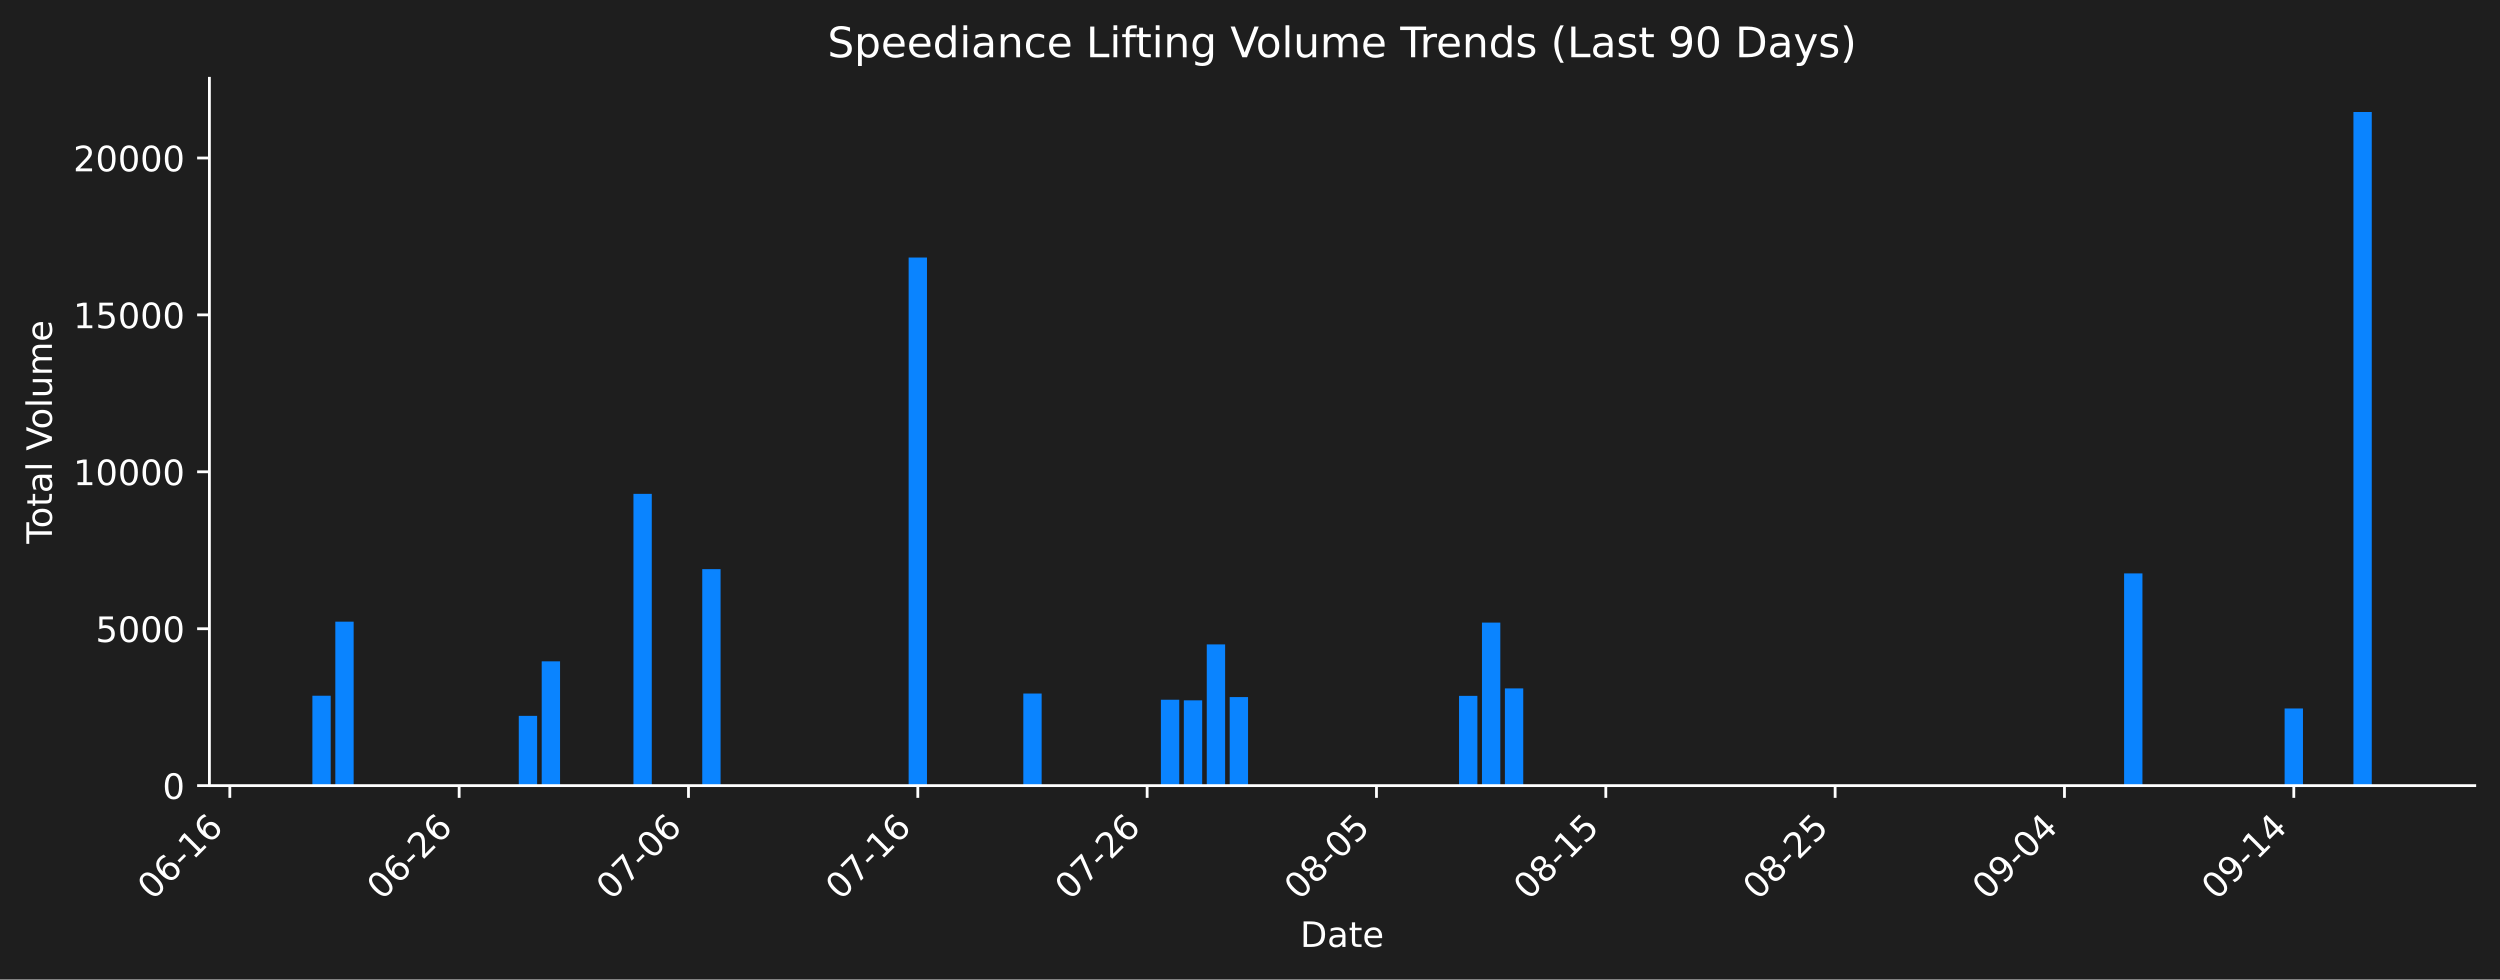
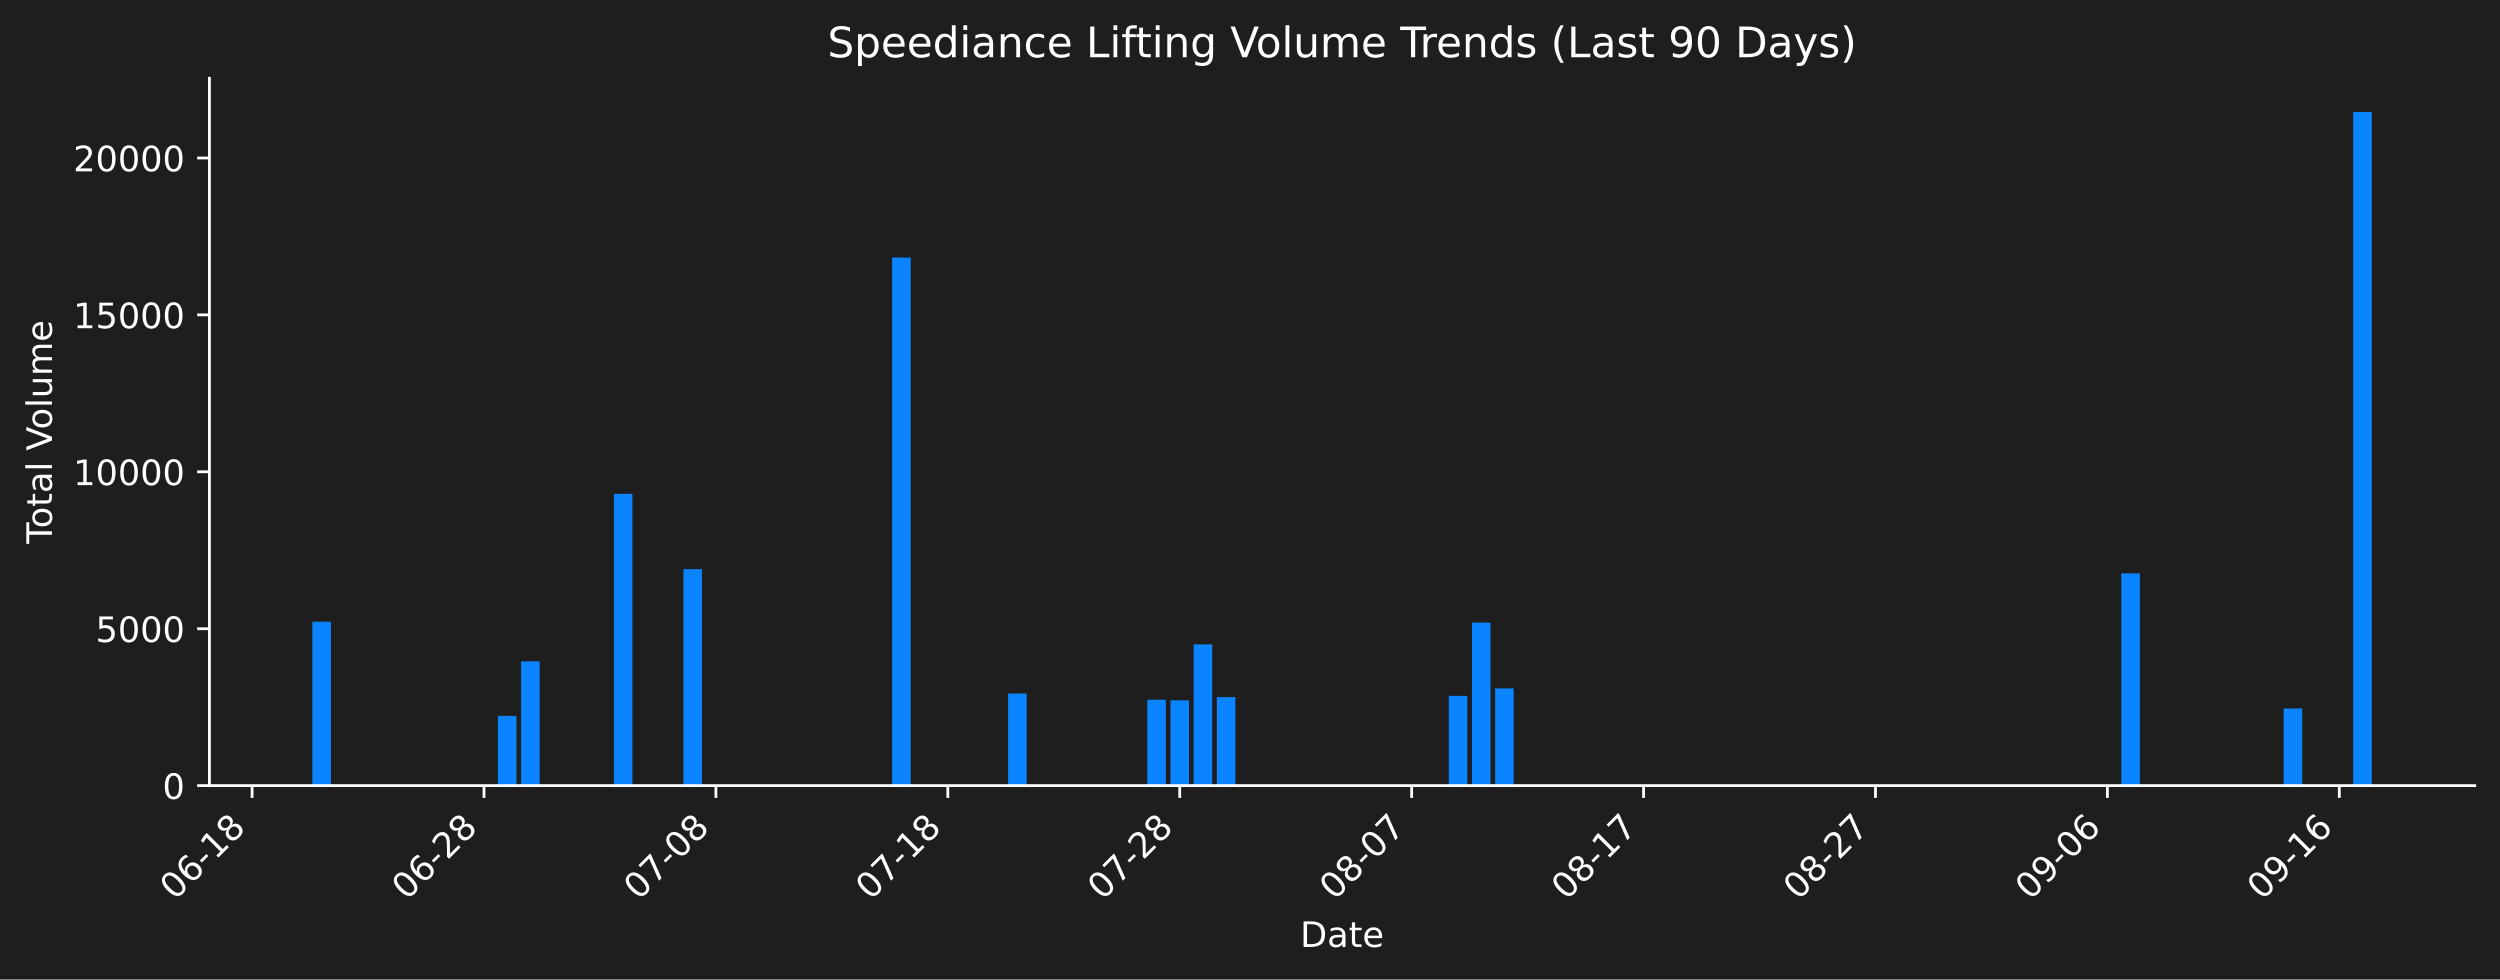
<svg xmlns="http://www.w3.org/2000/svg" xmlns:xlink="http://www.w3.org/1999/xlink" width="712.621pt" height="279.207pt" viewBox="0 0 712.621 279.207" version="1.1">
  <defs>
    <style type="text/css">*{stroke-linejoin: round; stroke-linecap: butt}</style>
  </defs>
  <g id="figure_1">
    <g id="patch_1">
      <path d="M 0 279.207  L 712.621 279.207  L 712.621 0  L 0 0  z " style="fill: #1e1e1e" />
    </g>
    <g id="axes_1">
      <g id="patch_2">
        <path d="M 59.691 223.939  L 705.421 223.939  L 705.421 22.318  L 59.691 22.318  L 59.691 223.939  z " style="fill: none" />
      </g>
      <g id="patch_3">
-         <path d="M 89.042 223.939  L 94.272 223.939  L 94.272 198.32  L 89.042 198.32  z " clip-path="url(#p5156199ad5)" style="fill: #0a84ff" />
+         <path d="M 89.042 223.939  L 94.331 223.939  L 94.331 177.204  L 89.042 177.204  z " clip-path="url(#p93bbd4b273)" style="fill: #0a84ff" />
      </g>
      <g id="patch_4">
-         <path d="M 95.579 223.939  L 100.809 223.939  L 100.809 177.204  L 95.579 177.204  z " clip-path="url(#p5156199ad5)" style="fill: #0a84ff" />
+         <path d="M 141.927 223.939  L 147.216 223.939  L 147.216 204.056  L 141.927 204.056  z " clip-path="url(#p93bbd4b273)" style="fill: #0a84ff" />
      </g>
      <g id="patch_5">
-         <path d="M 147.875 223.939  L 153.105 223.939  L 153.105 204.056  L 147.875 204.056  z " clip-path="url(#p5156199ad5)" style="fill: #0a84ff" />
+         <path d="M 148.538 223.939  L 153.827 223.939  L 153.827 188.517  L 148.538 188.517  z " clip-path="url(#p93bbd4b273)" style="fill: #0a84ff" />
      </g>
      <g id="patch_6">
-         <path d="M 154.413 223.939  L 159.642 223.939  L 159.642 188.517  L 154.413 188.517  z " clip-path="url(#p5156199ad5)" style="fill: #0a84ff" />
+         <path d="M 174.981 223.939  L 180.269 223.939  L 180.269 140.774  L 174.981 140.774  z " clip-path="url(#p93bbd4b273)" style="fill: #0a84ff" />
      </g>
      <g id="patch_7">
-         <path d="M 180.561 223.939  L 185.79 223.939  L 185.79 140.774  L 180.561 140.774  z " clip-path="url(#p5156199ad5)" style="fill: #0a84ff" />
+         <path d="M 194.813 223.939  L 200.101 223.939  L 200.101 162.221  L 194.813 162.221  z " clip-path="url(#p93bbd4b273)" style="fill: #0a84ff" />
      </g>
      <g id="patch_8">
-         <path d="M 200.172 223.939  L 205.402 223.939  L 205.402 162.221  L 200.172 162.221  z " clip-path="url(#p5156199ad5)" style="fill: #0a84ff" />
+         <path d="M 254.309 223.939  L 259.597 223.939  L 259.597 73.416  L 254.309 73.416  z " clip-path="url(#p93bbd4b273)" style="fill: #0a84ff" />
      </g>
      <g id="patch_9">
-         <path d="M 259.005 223.939  L 264.235 223.939  L 264.235 73.416  L 259.005 73.416  z " clip-path="url(#p5156199ad5)" style="fill: #0a84ff" />
+         <path d="M 287.362 223.939  L 292.651 223.939  L 292.651 197.684  L 287.362 197.684  z " clip-path="url(#p93bbd4b273)" style="fill: #0a84ff" />
      </g>
      <g id="patch_10">
-         <path d="M 291.691 223.939  L 296.92 223.939  L 296.92 197.684  L 291.691 197.684  z " clip-path="url(#p5156199ad5)" style="fill: #0a84ff" />
+         <path d="M 327.026 223.939  L 332.315 223.939  L 332.315 199.455  L 327.026 199.455  z " clip-path="url(#p93bbd4b273)" style="fill: #0a84ff" />
      </g>
      <g id="patch_11">
-         <path d="M 330.913 223.939  L 336.143 223.939  L 336.143 199.455  L 330.913 199.455  z " clip-path="url(#p5156199ad5)" style="fill: #0a84ff" />
+         <path d="M 333.637 223.939  L 338.925 223.939  L 338.925 199.634  L 333.637 199.634  z " clip-path="url(#p93bbd4b273)" style="fill: #0a84ff" />
      </g>
      <g id="patch_12">
-         <path d="M 337.45 223.939  L 342.68 223.939  L 342.68 199.634  L 337.45 199.634  z " clip-path="url(#p5156199ad5)" style="fill: #0a84ff" />
+         <path d="M 340.247 223.939  L 345.536 223.939  L 345.536 183.676  L 340.247 183.676  z " clip-path="url(#p93bbd4b273)" style="fill: #0a84ff" />
      </g>
      <g id="patch_13">
-         <path d="M 343.987 223.939  L 349.217 223.939  L 349.217 183.676  L 343.987 183.676  z " clip-path="url(#p5156199ad5)" style="fill: #0a84ff" />
+         <path d="M 346.858 223.939  L 352.147 223.939  L 352.147 198.699  L 346.858 198.699  z " clip-path="url(#p93bbd4b273)" style="fill: #0a84ff" />
      </g>
      <g id="patch_14">
-         <path d="M 350.524 223.939  L 355.754 223.939  L 355.754 198.699  L 350.524 198.699  z " clip-path="url(#p5156199ad5)" style="fill: #0a84ff" />
+         <path d="M 412.965 223.939  L 418.253 223.939  L 418.253 198.365  L 412.965 198.365  z " clip-path="url(#p93bbd4b273)" style="fill: #0a84ff" />
      </g>
      <g id="patch_15">
-         <path d="M 415.895 223.939  L 421.124 223.939  L 421.124 198.365  L 415.895 198.365  z " clip-path="url(#p5156199ad5)" style="fill: #0a84ff" />
+         <path d="M 419.575 223.939  L 424.864 223.939  L 424.864 177.475  L 419.575 177.475  z " clip-path="url(#p93bbd4b273)" style="fill: #0a84ff" />
      </g>
      <g id="patch_16">
-         <path d="M 422.432 223.939  L 427.661 223.939  L 427.661 177.475  L 422.432 177.475  z " clip-path="url(#p5156199ad5)" style="fill: #0a84ff" />
+         <path d="M 426.186 223.939  L 431.475 223.939  L 431.475 196.22  L 426.186 196.22  z " clip-path="url(#p93bbd4b273)" style="fill: #0a84ff" />
      </g>
      <g id="patch_17">
-         <path d="M 428.969 223.939  L 434.198 223.939  L 434.198 196.22  L 428.969 196.22  z " clip-path="url(#p5156199ad5)" style="fill: #0a84ff" />
+         <path d="M 604.674 223.939  L 609.963 223.939  L 609.963 163.443  L 604.674 163.443  z " clip-path="url(#p93bbd4b273)" style="fill: #0a84ff" />
      </g>
      <g id="patch_18">
-         <path d="M 605.469 223.939  L 610.699 223.939  L 610.699 163.443  L 605.469 163.443  z " clip-path="url(#p5156199ad5)" style="fill: #0a84ff" />
+         <path d="M 650.949 223.939  L 656.237 223.939  L 656.237 201.956  L 650.949 201.956  z " clip-path="url(#p93bbd4b273)" style="fill: #0a84ff" />
      </g>
      <g id="patch_19">
-         <path d="M 651.228 223.939  L 656.458 223.939  L 656.458 201.956  L 651.228 201.956  z " clip-path="url(#p5156199ad5)" style="fill: #0a84ff" />
-       </g>
-       <g id="patch_20">
-         <path d="M 670.84 223.939  L 676.069 223.939  L 676.069 31.919  L 670.84 31.919  z " clip-path="url(#p5156199ad5)" style="fill: #0a84ff" />
+         <path d="M 670.781 223.939  L 676.069 223.939  L 676.069 31.919  L 670.781 31.919  z " clip-path="url(#p93bbd4b273)" style="fill: #0a84ff" />
      </g>
      <g id="matplotlib.axis_1">
        <g id="xtick_1">
          <g id="line2d_1">
            <defs>
-               <path id="mdbffaabc23" d="M 0 0  L 0 3.5  " style="stroke: #ffffff; stroke-width: 0.8" />
+               <path id="m5bbb108c65" d="M 0 0  L 0 3.5  " style="stroke: #ffffff; stroke-width: 0.8" />
            </defs>
            <g>
-               <use xlink:href="#mdbffaabc23" x="65.509" y="223.939" style="fill: #ffffff; stroke: #ffffff; stroke-width: 0.8" />
+               <use xlink:href="#m5bbb108c65" x="71.854" y="223.939" style="fill: #ffffff; stroke: #ffffff; stroke-width: 0.8" />
            </g>
          </g>
          <g id="text_1">
-             <g style="fill: #ffffff" transform="translate(43.49106 256.8584) rotate(-45) scale(0.1 -0.1)">
+             <g style="fill: #ffffff" transform="translate(49.83672 256.8584) rotate(-45) scale(0.1 -0.1)">
              <defs>
                <path id="DejaVuSans-30" d="M 2034 4250  Q 1547 4250 1301 3770  Q 1056 3291 1056 2328  Q 1056 1369 1301 889  Q 1547 409 2034 409  Q 2525 409 2770 889  Q 3016 1369 3016 2328  Q 3016 3291 2770 3770  Q 2525 4250 2034 4250  z M 2034 4750  Q 2819 4750 3233 4129  Q 3647 3509 3647 2328  Q 3647 1150 3233 529  Q 2819 -91 2034 -91  Q 1250 -91 836 529  Q 422 1150 422 2328  Q 422 3509 836 4129  Q 1250 4750 2034 4750  z " transform="scale(0.015625)" />
                <path id="DejaVuSans-36" d="M 2113 2584  Q 1688 2584 1439 2293  Q 1191 2003 1191 1497  Q 1191 994 1439 701  Q 1688 409 2113 409  Q 2538 409 2786 701  Q 3034 994 3034 1497  Q 3034 2003 2786 2293  Q 2538 2584 2113 2584  z M 3366 4563  L 3366 3988  Q 3128 4100 2886 4159  Q 2644 4219 2406 4219  Q 1781 4219 1451 3797  Q 1122 3375 1075 2522  Q 1259 2794 1537 2939  Q 1816 3084 2150 3084  Q 2853 3084 3261 2657  Q 3669 2231 3669 1497  Q 3669 778 3244 343  Q 2819 -91 2113 -91  Q 1303 -91 875 529  Q 447 1150 447 2328  Q 447 3434 972 4092  Q 1497 4750 2381 4750  Q 2619 4750 2861 4703  Q 3103 4656 3366 4563  z " transform="scale(0.015625)" />
                <path id="DejaVuSans-2d" d="M 313 2009  L 1997 2009  L 1997 1497  L 313 1497  L 313 2009  z " transform="scale(0.015625)" />
                <path id="DejaVuSans-31" d="M 794 531  L 1825 531  L 1825 4091  L 703 3866  L 703 4441  L 1819 4666  L 2450 4666  L 2450 531  L 3481 531  L 3481 0  L 794 0  L 794 531  z " transform="scale(0.015625)" />
+                 <path id="DejaVuSans-38" d="M 2034 2216  Q 1584 2216 1326 1975  Q 1069 1734 1069 1313  Q 1069 891 1326 650  Q 1584 409 2034 409  Q 2484 409 2743 651  Q 3003 894 3003 1313  Q 3003 1734 2745 1975  Q 2488 2216 2034 2216  z M 1403 2484  Q 997 2584 770 2862  Q 544 3141 544 3541  Q 544 4100 942 4425  Q 1341 4750 2034 4750  Q 2731 4750 3128 4425  Q 3525 4100 3525 3541  Q 3525 3141 3298 2862  Q 3072 2584 2669 2484  Q 3125 2378 3379 2068  Q 3634 1759 3634 1313  Q 3634 634 3220 271  Q 2806 -91 2034 -91  Q 1263 -91 848 271  Q 434 634 434 1313  Q 434 1759 690 2068  Q 947 2378 1403 2484  z M 1172 3481  Q 1172 3119 1398 2916  Q 1625 2713 2034 2713  Q 2441 2713 2670 2916  Q 2900 3119 2900 3481  Q 2900 3844 2670 4047  Q 2441 4250 2034 4250  Q 1625 4250 1398 4047  Q 1172 3844 1172 3481  z " transform="scale(0.015625)" />
              </defs>
              <use xlink:href="#DejaVuSans-30" />
              <use xlink:href="#DejaVuSans-36" transform="translate(63.62305 0)" />
              <use xlink:href="#DejaVuSans-2d" transform="translate(127.2461 0)" />
              <use xlink:href="#DejaVuSans-31" transform="translate(163.3301 0)" />
-               <use xlink:href="#DejaVuSans-36" transform="translate(226.9531 0)" />
+               <use xlink:href="#DejaVuSans-38" transform="translate(226.9531 0)" />
            </g>
          </g>
        </g>
        <g id="xtick_2">
          <g id="line2d_2">
            <g>
-               <use xlink:href="#mdbffaabc23" x="130.879" y="223.939" style="fill: #ffffff; stroke: #ffffff; stroke-width: 0.8" />
+               <use xlink:href="#m5bbb108c65" x="137.961" y="223.939" style="fill: #ffffff; stroke: #ffffff; stroke-width: 0.8" />
            </g>
          </g>
          <g id="text_2">
-             <g style="fill: #ffffff" transform="translate(108.8616 256.8584) rotate(-45) scale(0.1 -0.1)">
+             <g style="fill: #ffffff" transform="translate(115.9434 256.8584) rotate(-45) scale(0.1 -0.1)">
              <defs>
                <path id="DejaVuSans-32" d="M 1228 531  L 3431 531  L 3431 0  L 469 0  L 469 531  Q 828 903 1448 1529  Q 2069 2156 2228 2338  Q 2531 2678 2651 2914  Q 2772 3150 2772 3378  Q 2772 3750 2511 3984  Q 2250 4219 1831 4219  Q 1534 4219 1204 4116  Q 875 4013 500 3803  L 500 4441  Q 881 4594 1212 4672  Q 1544 4750 1819 4750  Q 2544 4750 2975 4387  Q 3406 4025 3406 3419  Q 3406 3131 3298 2873  Q 3191 2616 2906 2266  Q 2828 2175 2409 1742  Q 1991 1309 1228 531  z " transform="scale(0.015625)" />
              </defs>
              <use xlink:href="#DejaVuSans-30" />
              <use xlink:href="#DejaVuSans-36" transform="translate(63.62305 0)" />
              <use xlink:href="#DejaVuSans-2d" transform="translate(127.2461 0)" />
              <use xlink:href="#DejaVuSans-32" transform="translate(163.3301 0)" />
-               <use xlink:href="#DejaVuSans-36" transform="translate(226.9531 0)" />
+               <use xlink:href="#DejaVuSans-38" transform="translate(226.9531 0)" />
            </g>
          </g>
        </g>
        <g id="xtick_3">
          <g id="line2d_3">
            <g>
-               <use xlink:href="#mdbffaabc23" x="196.25" y="223.939" style="fill: #ffffff; stroke: #ffffff; stroke-width: 0.8" />
+               <use xlink:href="#m5bbb108c65" x="204.068" y="223.939" style="fill: #ffffff; stroke: #ffffff; stroke-width: 0.8" />
            </g>
          </g>
          <g id="text_3">
-             <g style="fill: #ffffff" transform="translate(174.2321 256.8584) rotate(-45) scale(0.1 -0.1)">
+             <g style="fill: #ffffff" transform="translate(182.0501 256.8584) rotate(-45) scale(0.1 -0.1)">
              <defs>
                <path id="DejaVuSans-37" d="M 525 4666  L 3525 4666  L 3525 4397  L 1831 0  L 1172 0  L 2766 4134  L 525 4134  L 525 4666  z " transform="scale(0.015625)" />
              </defs>
              <use xlink:href="#DejaVuSans-30" />
              <use xlink:href="#DejaVuSans-37" transform="translate(63.62305 0)" />
              <use xlink:href="#DejaVuSans-2d" transform="translate(127.2461 0)" />
              <use xlink:href="#DejaVuSans-30" transform="translate(163.3301 0)" />
-               <use xlink:href="#DejaVuSans-36" transform="translate(226.9531 0)" />
+               <use xlink:href="#DejaVuSans-38" transform="translate(226.9531 0)" />
            </g>
          </g>
        </g>
        <g id="xtick_4">
          <g id="line2d_4">
            <g>
-               <use xlink:href="#mdbffaabc23" x="261.62" y="223.939" style="fill: #ffffff; stroke: #ffffff; stroke-width: 0.8" />
+               <use xlink:href="#m5bbb108c65" x="270.174" y="223.939" style="fill: #ffffff; stroke: #ffffff; stroke-width: 0.8" />
            </g>
          </g>
          <g id="text_4">
-             <g style="fill: #ffffff" transform="translate(239.6026 256.8584) rotate(-45) scale(0.1 -0.1)">
+             <g style="fill: #ffffff" transform="translate(248.1567 256.8584) rotate(-45) scale(0.1 -0.1)">
              <use xlink:href="#DejaVuSans-30" />
              <use xlink:href="#DejaVuSans-37" transform="translate(63.62305 0)" />
+               <use xlink:href="#DejaVuSans-2d" transform="translate(127.2461 0)" />
+               <use xlink:href="#DejaVuSans-31" transform="translate(163.3301 0)" />
+               <use xlink:href="#DejaVuSans-38" transform="translate(226.9531 0)" />
+             </g>
+           </g>
+         </g>
+         <g id="xtick_5">
+           <g id="line2d_5">
+             <g>
+               <use xlink:href="#m5bbb108c65" x="336.281" y="223.939" style="fill: #ffffff; stroke: #ffffff; stroke-width: 0.8" />
+             </g>
+           </g>
+           <g id="text_5">
+             <g style="fill: #ffffff" transform="translate(314.2634 256.8584) rotate(-45) scale(0.1 -0.1)">
+               <use xlink:href="#DejaVuSans-30" />
+               <use xlink:href="#DejaVuSans-37" transform="translate(63.62305 0)" />
+               <use xlink:href="#DejaVuSans-2d" transform="translate(127.2461 0)" />
+               <use xlink:href="#DejaVuSans-32" transform="translate(163.3301 0)" />
+               <use xlink:href="#DejaVuSans-38" transform="translate(226.9531 0)" />
+             </g>
+           </g>
+         </g>
+         <g id="xtick_6">
+           <g id="line2d_6">
+             <g>
+               <use xlink:href="#m5bbb108c65" x="402.388" y="223.939" style="fill: #ffffff; stroke: #ffffff; stroke-width: 0.8" />
+             </g>
+           </g>
+           <g id="text_6">
+             <g style="fill: #ffffff" transform="translate(380.3701 256.8584) rotate(-45) scale(0.1 -0.1)">
+               <use xlink:href="#DejaVuSans-30" />
+               <use xlink:href="#DejaVuSans-38" transform="translate(63.62305 0)" />
+               <use xlink:href="#DejaVuSans-2d" transform="translate(127.2461 0)" />
+               <use xlink:href="#DejaVuSans-30" transform="translate(163.3301 0)" />
+               <use xlink:href="#DejaVuSans-37" transform="translate(226.9531 0)" />
+             </g>
+           </g>
+         </g>
+         <g id="xtick_7">
+           <g id="line2d_7">
+             <g>
+               <use xlink:href="#m5bbb108c65" x="468.494" y="223.939" style="fill: #ffffff; stroke: #ffffff; stroke-width: 0.8" />
+             </g>
+           </g>
+           <g id="text_7">
+             <g style="fill: #ffffff" transform="translate(446.4768 256.8584) rotate(-45) scale(0.1 -0.1)">
+               <use xlink:href="#DejaVuSans-30" />
+               <use xlink:href="#DejaVuSans-38" transform="translate(63.62305 0)" />
+               <use xlink:href="#DejaVuSans-2d" transform="translate(127.2461 0)" />
+               <use xlink:href="#DejaVuSans-31" transform="translate(163.3301 0)" />
+               <use xlink:href="#DejaVuSans-37" transform="translate(226.9531 0)" />
+             </g>
+           </g>
+         </g>
+         <g id="xtick_8">
+           <g id="line2d_8">
+             <g>
+               <use xlink:href="#m5bbb108c65" x="534.601" y="223.939" style="fill: #ffffff; stroke: #ffffff; stroke-width: 0.8" />
+             </g>
+           </g>
+           <g id="text_8">
+             <g style="fill: #ffffff" transform="translate(512.5834 256.8584) rotate(-45) scale(0.1 -0.1)">
+               <use xlink:href="#DejaVuSans-30" />
+               <use xlink:href="#DejaVuSans-38" transform="translate(63.62305 0)" />
+               <use xlink:href="#DejaVuSans-2d" transform="translate(127.2461 0)" />
+               <use xlink:href="#DejaVuSans-32" transform="translate(163.3301 0)" />
+               <use xlink:href="#DejaVuSans-37" transform="translate(226.9531 0)" />
+             </g>
+           </g>
+         </g>
+         <g id="xtick_9">
+           <g id="line2d_9">
+             <g>
+               <use xlink:href="#m5bbb108c65" x="600.708" y="223.939" style="fill: #ffffff; stroke: #ffffff; stroke-width: 0.8" />
+             </g>
+           </g>
+           <g id="text_9">
+             <g style="fill: #ffffff" transform="translate(578.6901 256.8584) rotate(-45) scale(0.1 -0.1)">
+               <defs>
+                 <path id="DejaVuSans-39" d="M 703 97  L 703 672  Q 941 559 1184 500  Q 1428 441 1663 441  Q 2288 441 2617 861  Q 2947 1281 2994 2138  Q 2813 1869 2534 1725  Q 2256 1581 1919 1581  Q 1219 1581 811 2004  Q 403 2428 403 3163  Q 403 3881 828 4315  Q 1253 4750 1959 4750  Q 2769 4750 3195 4129  Q 3622 3509 3622 2328  Q 3622 1225 3098 567  Q 2575 -91 1691 -91  Q 1453 -91 1209 -44  Q 966 3 703 97  z M 1959 2075  Q 2384 2075 2632 2365  Q 2881 2656 2881 3163  Q 2881 3666 2632 3958  Q 2384 4250 1959 4250  Q 1534 4250 1286 3958  Q 1038 3666 1038 3163  Q 1038 2656 1286 2365  Q 1534 2075 1959 2075  z " transform="scale(0.015625)" />
+               </defs>
+               <use xlink:href="#DejaVuSans-30" />
+               <use xlink:href="#DejaVuSans-39" transform="translate(63.62305 0)" />
+               <use xlink:href="#DejaVuSans-2d" transform="translate(127.2461 0)" />
+               <use xlink:href="#DejaVuSans-30" transform="translate(163.3301 0)" />
+               <use xlink:href="#DejaVuSans-36" transform="translate(226.9531 0)" />
+             </g>
+           </g>
+         </g>
+         <g id="xtick_10">
+           <g id="line2d_10">
+             <g>
+               <use xlink:href="#m5bbb108c65" x="666.814" y="223.939" style="fill: #ffffff; stroke: #ffffff; stroke-width: 0.8" />
+             </g>
+           </g>
+           <g id="text_10">
+             <g style="fill: #ffffff" transform="translate(644.7968 256.8584) rotate(-45) scale(0.1 -0.1)">
+               <use xlink:href="#DejaVuSans-30" />
+               <use xlink:href="#DejaVuSans-39" transform="translate(63.62305 0)" />
              <use xlink:href="#DejaVuSans-2d" transform="translate(127.2461 0)" />
              <use xlink:href="#DejaVuSans-31" transform="translate(163.3301 0)" />
              <use xlink:href="#DejaVuSans-36" transform="translate(226.9531 0)" />
-             </g>
-           </g>
-         </g>
-         <g id="xtick_5">
-           <g id="line2d_5">
-             <g>
-               <use xlink:href="#mdbffaabc23" x="326.991" y="223.939" style="fill: #ffffff; stroke: #ffffff; stroke-width: 0.8" />
-             </g>
-           </g>
-           <g id="text_5">
-             <g style="fill: #ffffff" transform="translate(304.9731 256.8584) rotate(-45) scale(0.1 -0.1)">
-               <use xlink:href="#DejaVuSans-30" />
-               <use xlink:href="#DejaVuSans-37" transform="translate(63.62305 0)" />
-               <use xlink:href="#DejaVuSans-2d" transform="translate(127.2461 0)" />
-               <use xlink:href="#DejaVuSans-32" transform="translate(163.3301 0)" />
-               <use xlink:href="#DejaVuSans-36" transform="translate(226.9531 0)" />
-             </g>
-           </g>
-         </g>
-         <g id="xtick_6">
-           <g id="line2d_6">
-             <g>
-               <use xlink:href="#mdbffaabc23" x="392.361" y="223.939" style="fill: #ffffff; stroke: #ffffff; stroke-width: 0.8" />
-             </g>
-           </g>
-           <g id="text_6">
-             <g style="fill: #ffffff" transform="translate(370.3437 256.8584) rotate(-45) scale(0.1 -0.1)">
-               <defs>
-                 <path id="DejaVuSans-38" d="M 2034 2216  Q 1584 2216 1326 1975  Q 1069 1734 1069 1313  Q 1069 891 1326 650  Q 1584 409 2034 409  Q 2484 409 2743 651  Q 3003 894 3003 1313  Q 3003 1734 2745 1975  Q 2488 2216 2034 2216  z M 1403 2484  Q 997 2584 770 2862  Q 544 3141 544 3541  Q 544 4100 942 4425  Q 1341 4750 2034 4750  Q 2731 4750 3128 4425  Q 3525 4100 3525 3541  Q 3525 3141 3298 2862  Q 3072 2584 2669 2484  Q 3125 2378 3379 2068  Q 3634 1759 3634 1313  Q 3634 634 3220 271  Q 2806 -91 2034 -91  Q 1263 -91 848 271  Q 434 634 434 1313  Q 434 1759 690 2068  Q 947 2378 1403 2484  z M 1172 3481  Q 1172 3119 1398 2916  Q 1625 2713 2034 2713  Q 2441 2713 2670 2916  Q 2900 3119 2900 3481  Q 2900 3844 2670 4047  Q 2441 4250 2034 4250  Q 1625 4250 1398 4047  Q 1172 3844 1172 3481  z " transform="scale(0.015625)" />
-                 <path id="DejaVuSans-35" d="M 691 4666  L 3169 4666  L 3169 4134  L 1269 4134  L 1269 2991  Q 1406 3038 1543 3061  Q 1681 3084 1819 3084  Q 2600 3084 3056 2656  Q 3513 2228 3513 1497  Q 3513 744 3044 326  Q 2575 -91 1722 -91  Q 1428 -91 1123 -41  Q 819 9 494 109  L 494 744  Q 775 591 1075 516  Q 1375 441 1709 441  Q 2250 441 2565 725  Q 2881 1009 2881 1497  Q 2881 1984 2565 2268  Q 2250 2553 1709 2553  Q 1456 2553 1204 2497  Q 953 2441 691 2322  L 691 4666  z " transform="scale(0.015625)" />
-               </defs>
-               <use xlink:href="#DejaVuSans-30" />
-               <use xlink:href="#DejaVuSans-38" transform="translate(63.62305 0)" />
-               <use xlink:href="#DejaVuSans-2d" transform="translate(127.2461 0)" />
-               <use xlink:href="#DejaVuSans-30" transform="translate(163.3301 0)" />
-               <use xlink:href="#DejaVuSans-35" transform="translate(226.9531 0)" />
-             </g>
-           </g>
-         </g>
-         <g id="xtick_7">
-           <g id="line2d_7">
-             <g>
-               <use xlink:href="#mdbffaabc23" x="457.732" y="223.939" style="fill: #ffffff; stroke: #ffffff; stroke-width: 0.8" />
-             </g>
-           </g>
-           <g id="text_7">
-             <g style="fill: #ffffff" transform="translate(435.7142 256.8584) rotate(-45) scale(0.1 -0.1)">
-               <use xlink:href="#DejaVuSans-30" />
-               <use xlink:href="#DejaVuSans-38" transform="translate(63.62305 0)" />
-               <use xlink:href="#DejaVuSans-2d" transform="translate(127.2461 0)" />
-               <use xlink:href="#DejaVuSans-31" transform="translate(163.3301 0)" />
-               <use xlink:href="#DejaVuSans-35" transform="translate(226.9531 0)" />
-             </g>
-           </g>
-         </g>
-         <g id="xtick_8">
-           <g id="line2d_8">
-             <g>
-               <use xlink:href="#mdbffaabc23" x="523.102" y="223.939" style="fill: #ffffff; stroke: #ffffff; stroke-width: 0.8" />
-             </g>
-           </g>
-           <g id="text_8">
-             <g style="fill: #ffffff" transform="translate(501.0847 256.8584) rotate(-45) scale(0.1 -0.1)">
-               <use xlink:href="#DejaVuSans-30" />
-               <use xlink:href="#DejaVuSans-38" transform="translate(63.62305 0)" />
-               <use xlink:href="#DejaVuSans-2d" transform="translate(127.2461 0)" />
-               <use xlink:href="#DejaVuSans-32" transform="translate(163.3301 0)" />
-               <use xlink:href="#DejaVuSans-35" transform="translate(226.9531 0)" />
-             </g>
-           </g>
-         </g>
-         <g id="xtick_9">
-           <g id="line2d_9">
-             <g>
-               <use xlink:href="#mdbffaabc23" x="588.473" y="223.939" style="fill: #ffffff; stroke: #ffffff; stroke-width: 0.8" />
-             </g>
-           </g>
-           <g id="text_9">
-             <g style="fill: #ffffff" transform="translate(566.4552 256.8584) rotate(-45) scale(0.1 -0.1)">
-               <defs>
-                 <path id="DejaVuSans-39" d="M 703 97  L 703 672  Q 941 559 1184 500  Q 1428 441 1663 441  Q 2288 441 2617 861  Q 2947 1281 2994 2138  Q 2813 1869 2534 1725  Q 2256 1581 1919 1581  Q 1219 1581 811 2004  Q 403 2428 403 3163  Q 403 3881 828 4315  Q 1253 4750 1959 4750  Q 2769 4750 3195 4129  Q 3622 3509 3622 2328  Q 3622 1225 3098 567  Q 2575 -91 1691 -91  Q 1453 -91 1209 -44  Q 966 3 703 97  z M 1959 2075  Q 2384 2075 2632 2365  Q 2881 2656 2881 3163  Q 2881 3666 2632 3958  Q 2384 4250 1959 4250  Q 1534 4250 1286 3958  Q 1038 3666 1038 3163  Q 1038 2656 1286 2365  Q 1534 2075 1959 2075  z " transform="scale(0.015625)" />
-                 <path id="DejaVuSans-34" d="M 2419 4116  L 825 1625  L 2419 1625  L 2419 4116  z M 2253 4666  L 3047 4666  L 3047 1625  L 3713 1625  L 3713 1100  L 3047 1100  L 3047 0  L 2419 0  L 2419 1100  L 313 1100  L 313 1709  L 2253 4666  z " transform="scale(0.015625)" />
-               </defs>
-               <use xlink:href="#DejaVuSans-30" />
-               <use xlink:href="#DejaVuSans-39" transform="translate(63.62305 0)" />
-               <use xlink:href="#DejaVuSans-2d" transform="translate(127.2461 0)" />
-               <use xlink:href="#DejaVuSans-30" transform="translate(163.3301 0)" />
-               <use xlink:href="#DejaVuSans-34" transform="translate(226.9531 0)" />
-             </g>
-           </g>
-         </g>
-         <g id="xtick_10">
-           <g id="line2d_10">
-             <g>
-               <use xlink:href="#mdbffaabc23" x="653.843" y="223.939" style="fill: #ffffff; stroke: #ffffff; stroke-width: 0.8" />
-             </g>
-           </g>
-           <g id="text_10">
-             <g style="fill: #ffffff" transform="translate(631.8257 256.8584) rotate(-45) scale(0.1 -0.1)">
-               <use xlink:href="#DejaVuSans-30" />
-               <use xlink:href="#DejaVuSans-39" transform="translate(63.62305 0)" />
-               <use xlink:href="#DejaVuSans-2d" transform="translate(127.2461 0)" />
-               <use xlink:href="#DejaVuSans-31" transform="translate(163.3301 0)" />
-               <use xlink:href="#DejaVuSans-34" transform="translate(226.9531 0)" />
            </g>
          </g>
        </g>
        <g id="text_11">
          <g style="fill: #ffffff" transform="translate(370.6048 269.9274) scale(0.1 -0.1)">
            <defs>
              <path id="DejaVuSans-44" d="M 1259 4147  L 1259 519  L 2022 519  Q 2988 519 3436 956  Q 3884 1394 3884 2338  Q 3884 3275 3436 3711  Q 2988 4147 2022 4147  L 1259 4147  z M 628 4666  L 1925 4666  Q 3281 4666 3915 4102  Q 4550 3538 4550 2338  Q 4550 1131 3912 565  Q 3275 0 1925 0  L 628 0  L 628 4666  z " transform="scale(0.015625)" />
              <path id="DejaVuSans-61" d="M 2194 1759  Q 1497 1759 1228 1600  Q 959 1441 959 1056  Q 959 750 1161 570  Q 1363 391 1709 391  Q 2188 391 2477 730  Q 2766 1069 2766 1631  L 2766 1759  L 2194 1759  z M 3341 1997  L 3341 0  L 2766 0  L 2766 531  Q 2569 213 2275 61  Q 1981 -91 1556 -91  Q 1019 -91 701 211  Q 384 513 384 1019  Q 384 1609 779 1909  Q 1175 2209 1959 2209  L 2766 2209  L 2766 2266  Q 2766 2663 2505 2880  Q 2244 3097 1772 3097  Q 1472 3097 1187 3025  Q 903 2953 641 2809  L 641 3341  Q 956 3463 1253 3523  Q 1550 3584 1831 3584  Q 2591 3584 2966 3190  Q 3341 2797 3341 1997  z " transform="scale(0.015625)" />
              <path id="DejaVuSans-74" d="M 1172 4494  L 1172 3500  L 2356 3500  L 2356 3053  L 1172 3053  L 1172 1153  Q 1172 725 1289 603  Q 1406 481 1766 481  L 2356 481  L 2356 0  L 1766 0  Q 1100 0 847 248  Q 594 497 594 1153  L 594 3053  L 172 3053  L 172 3500  L 594 3500  L 594 4494  L 1172 4494  z " transform="scale(0.015625)" />
              <path id="DejaVuSans-65" d="M 3597 1894  L 3597 1613  L 953 1613  Q 991 1019 1311 708  Q 1631 397 2203 397  Q 2534 397 2845 478  Q 3156 559 3463 722  L 3463 178  Q 3153 47 2828 -22  Q 2503 -91 2169 -91  Q 1331 -91 842 396  Q 353 884 353 1716  Q 353 2575 817 3079  Q 1281 3584 2069 3584  Q 2775 3584 3186 3129  Q 3597 2675 3597 1894  z M 3022 2063  Q 3016 2534 2758 2815  Q 2500 3097 2075 3097  Q 1594 3097 1305 2825  Q 1016 2553 972 2059  L 3022 2063  z " transform="scale(0.015625)" />
            </defs>
            <use xlink:href="#DejaVuSans-44" />
            <use xlink:href="#DejaVuSans-61" transform="translate(77.00195 0)" />
            <use xlink:href="#DejaVuSans-74" transform="translate(138.2812 0)" />
            <use xlink:href="#DejaVuSans-65" transform="translate(177.4902 0)" />
          </g>
        </g>
      </g>
      <g id="matplotlib.axis_2">
        <g id="ytick_1">
          <g id="line2d_11">
            <defs>
-               <path id="m6032969ccd" d="M 0 0  L -3.5 0  " style="stroke: #ffffff; stroke-width: 0.8" />
+               <path id="m2ccfea57bb" d="M 0 0  L -3.5 0  " style="stroke: #ffffff; stroke-width: 0.8" />
            </defs>
            <g>
-               <use xlink:href="#m6032969ccd" x="59.691" y="223.939" style="fill: #ffffff; stroke: #ffffff; stroke-width: 0.8" />
+               <use xlink:href="#m2ccfea57bb" x="59.691" y="223.939" style="fill: #ffffff; stroke: #ffffff; stroke-width: 0.8" />
            </g>
          </g>
          <g id="text_12">
            <g style="fill: #ffffff" transform="translate(46.32812 227.7378) scale(0.1 -0.1)">
              <use xlink:href="#DejaVuSans-30" />
            </g>
          </g>
        </g>
        <g id="ytick_2">
          <g id="line2d_12">
            <g>
-               <use xlink:href="#m6032969ccd" x="59.691" y="179.212" style="fill: #ffffff; stroke: #ffffff; stroke-width: 0.8" />
+               <use xlink:href="#m2ccfea57bb" x="59.691" y="179.212" style="fill: #ffffff; stroke: #ffffff; stroke-width: 0.8" />
            </g>
          </g>
          <g id="text_13">
            <g style="fill: #ffffff" transform="translate(27.24063 183.0113) scale(0.1 -0.1)">
+               <defs>
+                 <path id="DejaVuSans-35" d="M 691 4666  L 3169 4666  L 3169 4134  L 1269 4134  L 1269 2991  Q 1406 3038 1543 3061  Q 1681 3084 1819 3084  Q 2600 3084 3056 2656  Q 3513 2228 3513 1497  Q 3513 744 3044 326  Q 2575 -91 1722 -91  Q 1428 -91 1123 -41  Q 819 9 494 109  L 494 744  Q 775 591 1075 516  Q 1375 441 1709 441  Q 2250 441 2565 725  Q 2881 1009 2881 1497  Q 2881 1984 2565 2268  Q 2250 2553 1709 2553  Q 1456 2553 1204 2497  Q 953 2441 691 2322  L 691 4666  z " transform="scale(0.015625)" />
+               </defs>
              <use xlink:href="#DejaVuSans-35" />
              <use xlink:href="#DejaVuSans-30" transform="translate(63.62305 0)" />
              <use xlink:href="#DejaVuSans-30" transform="translate(127.2461 0)" />
              <use xlink:href="#DejaVuSans-30" transform="translate(190.8691 0)" />
            </g>
          </g>
        </g>
        <g id="ytick_3">
          <g id="line2d_13">
            <g>
-               <use xlink:href="#m6032969ccd" x="59.691" y="134.486" style="fill: #ffffff; stroke: #ffffff; stroke-width: 0.8" />
+               <use xlink:href="#m2ccfea57bb" x="59.691" y="134.486" style="fill: #ffffff; stroke: #ffffff; stroke-width: 0.8" />
            </g>
          </g>
          <g id="text_14">
            <g style="fill: #ffffff" transform="translate(20.87813 138.2849) scale(0.1 -0.1)">
              <use xlink:href="#DejaVuSans-31" />
              <use xlink:href="#DejaVuSans-30" transform="translate(63.62305 0)" />
              <use xlink:href="#DejaVuSans-30" transform="translate(127.2461 0)" />
              <use xlink:href="#DejaVuSans-30" transform="translate(190.8691 0)" />
              <use xlink:href="#DejaVuSans-30" transform="translate(254.4922 0)" />
            </g>
          </g>
        </g>
        <g id="ytick_4">
          <g id="line2d_14">
            <g>
-               <use xlink:href="#m6032969ccd" x="59.691" y="89.759" style="fill: #ffffff; stroke: #ffffff; stroke-width: 0.8" />
+               <use xlink:href="#m2ccfea57bb" x="59.691" y="89.759" style="fill: #ffffff; stroke: #ffffff; stroke-width: 0.8" />
            </g>
          </g>
          <g id="text_15">
            <g style="fill: #ffffff" transform="translate(20.87813 93.55851) scale(0.1 -0.1)">
              <use xlink:href="#DejaVuSans-31" />
              <use xlink:href="#DejaVuSans-35" transform="translate(63.62305 0)" />
              <use xlink:href="#DejaVuSans-30" transform="translate(127.2461 0)" />
              <use xlink:href="#DejaVuSans-30" transform="translate(190.8691 0)" />
              <use xlink:href="#DejaVuSans-30" transform="translate(254.4922 0)" />
            </g>
          </g>
        </g>
        <g id="ytick_5">
          <g id="line2d_15">
            <g>
-               <use xlink:href="#m6032969ccd" x="59.691" y="45.033" style="fill: #ffffff; stroke: #ffffff; stroke-width: 0.8" />
+               <use xlink:href="#m2ccfea57bb" x="59.691" y="45.033" style="fill: #ffffff; stroke: #ffffff; stroke-width: 0.8" />
            </g>
          </g>
          <g id="text_16">
            <g style="fill: #ffffff" transform="translate(20.87813 48.8321) scale(0.1 -0.1)">
              <use xlink:href="#DejaVuSans-32" />
              <use xlink:href="#DejaVuSans-30" transform="translate(63.62305 0)" />
              <use xlink:href="#DejaVuSans-30" transform="translate(127.2461 0)" />
              <use xlink:href="#DejaVuSans-30" transform="translate(190.8691 0)" />
              <use xlink:href="#DejaVuSans-30" transform="translate(254.4922 0)" />
            </g>
          </g>
        </g>
        <g id="text_17">
          <g style="fill: #ffffff" transform="translate(14.79844 154.9908) rotate(-90) scale(0.1 -0.1)">
            <defs>
              <path id="DejaVuSans-54" d="M -19 4666  L 3928 4666  L 3928 4134  L 2272 4134  L 2272 0  L 1638 0  L 1638 4134  L -19 4134  L -19 4666  z " transform="scale(0.015625)" />
              <path id="DejaVuSans-6f" d="M 1959 3097  Q 1497 3097 1228 2736  Q 959 2375 959 1747  Q 959 1119 1226 758  Q 1494 397 1959 397  Q 2419 397 2687 759  Q 2956 1122 2956 1747  Q 2956 2369 2687 2733  Q 2419 3097 1959 3097  z M 1959 3584  Q 2709 3584 3137 3096  Q 3566 2609 3566 1747  Q 3566 888 3137 398  Q 2709 -91 1959 -91  Q 1206 -91 779 398  Q 353 888 353 1747  Q 353 2609 779 3096  Q 1206 3584 1959 3584  z " transform="scale(0.015625)" />
              <path id="DejaVuSans-6c" d="M 603 4863  L 1178 4863  L 1178 0  L 603 0  L 603 4863  z " transform="scale(0.015625)" />
              <path id="DejaVuSans-20" transform="scale(0.015625)" />
              <path id="DejaVuSans-56" d="M 1831 0  L 50 4666  L 709 4666  L 2188 738  L 3669 4666  L 4325 4666  L 2547 0  L 1831 0  z " transform="scale(0.015625)" />
              <path id="DejaVuSans-75" d="M 544 1381  L 544 3500  L 1119 3500  L 1119 1403  Q 1119 906 1312 657  Q 1506 409 1894 409  Q 2359 409 2629 706  Q 2900 1003 2900 1516  L 2900 3500  L 3475 3500  L 3475 0  L 2900 0  L 2900 538  Q 2691 219 2414 64  Q 2138 -91 1772 -91  Q 1169 -91 856 284  Q 544 659 544 1381  z M 1991 3584  L 1991 3584  z " transform="scale(0.015625)" />
              <path id="DejaVuSans-6d" d="M 3328 2828  Q 3544 3216 3844 3400  Q 4144 3584 4550 3584  Q 5097 3584 5394 3201  Q 5691 2819 5691 2113  L 5691 0  L 5113 0  L 5113 2094  Q 5113 2597 4934 2840  Q 4756 3084 4391 3084  Q 3944 3084 3684 2787  Q 3425 2491 3425 1978  L 3425 0  L 2847 0  L 2847 2094  Q 2847 2600 2669 2842  Q 2491 3084 2119 3084  Q 1678 3084 1418 2786  Q 1159 2488 1159 1978  L 1159 0  L 581 0  L 581 3500  L 1159 3500  L 1159 2956  Q 1356 3278 1631 3431  Q 1906 3584 2284 3584  Q 2666 3584 2933 3390  Q 3200 3197 3328 2828  z " transform="scale(0.015625)" />
            </defs>
            <use xlink:href="#DejaVuSans-54" />
            <use xlink:href="#DejaVuSans-6f" transform="translate(44.08398 0)" />
            <use xlink:href="#DejaVuSans-74" transform="translate(105.2656 0)" />
            <use xlink:href="#DejaVuSans-61" transform="translate(144.4746 0)" />
            <use xlink:href="#DejaVuSans-6c" transform="translate(205.7539 0)" />
            <use xlink:href="#DejaVuSans-20" transform="translate(233.5371 0)" />
            <use xlink:href="#DejaVuSans-56" transform="translate(265.3242 0)" />
            <use xlink:href="#DejaVuSans-6f" transform="translate(325.9824 0)" />
            <use xlink:href="#DejaVuSans-6c" transform="translate(387.1641 0)" />
            <use xlink:href="#DejaVuSans-75" transform="translate(414.9473 0)" />
            <use xlink:href="#DejaVuSans-6d" transform="translate(478.3262 0)" />
            <use xlink:href="#DejaVuSans-65" transform="translate(575.7383 0)" />
          </g>
        </g>
      </g>
+       <g id="patch_20">
+         <path d="M 59.691 223.939  L 59.691 22.318  " style="fill: none; stroke: #ffffff; stroke-width: 0.8; stroke-linejoin: miter; stroke-linecap: square" />
+       </g>
      <g id="patch_21">
-         <path d="M 59.691 223.939  L 59.691 22.318  " style="fill: none; stroke: #ffffff; stroke-width: 0.8; stroke-linejoin: miter; stroke-linecap: square" />
-       </g>
-       <g id="patch_22">
        <path d="M 59.691 223.939  L 705.421 223.939  " style="fill: none; stroke: #ffffff; stroke-width: 0.8; stroke-linejoin: miter; stroke-linecap: square" />
      </g>
      <g id="text_18">
        <g style="fill: #ffffff" transform="translate(235.8734 16.31812) scale(0.12 -0.12)">
          <defs>
            <path id="DejaVuSans-53" d="M 3425 4513  L 3425 3897  Q 3066 4069 2747 4153  Q 2428 4238 2131 4238  Q 1616 4238 1336 4038  Q 1056 3838 1056 3469  Q 1056 3159 1242 3001  Q 1428 2844 1947 2747  L 2328 2669  Q 3034 2534 3370 2195  Q 3706 1856 3706 1288  Q 3706 609 3251 259  Q 2797 -91 1919 -91  Q 1588 -91 1214 -16  Q 841 59 441 206  L 441 856  Q 825 641 1194 531  Q 1563 422 1919 422  Q 2459 422 2753 634  Q 3047 847 3047 1241  Q 3047 1584 2836 1778  Q 2625 1972 2144 2069  L 1759 2144  Q 1053 2284 737 2584  Q 422 2884 422 3419  Q 422 4038 858 4394  Q 1294 4750 2059 4750  Q 2388 4750 2728 4690  Q 3069 4631 3425 4513  z " transform="scale(0.015625)" />
            <path id="DejaVuSans-70" d="M 1159 525  L 1159 -1331  L 581 -1331  L 581 3500  L 1159 3500  L 1159 2969  Q 1341 3281 1617 3432  Q 1894 3584 2278 3584  Q 2916 3584 3314 3078  Q 3713 2572 3713 1747  Q 3713 922 3314 415  Q 2916 -91 2278 -91  Q 1894 -91 1617 61  Q 1341 213 1159 525  z M 3116 1747  Q 3116 2381 2855 2742  Q 2594 3103 2138 3103  Q 1681 3103 1420 2742  Q 1159 2381 1159 1747  Q 1159 1113 1420 752  Q 1681 391 2138 391  Q 2594 391 2855 752  Q 3116 1113 3116 1747  z " transform="scale(0.015625)" />
            <path id="DejaVuSans-64" d="M 2906 2969  L 2906 4863  L 3481 4863  L 3481 0  L 2906 0  L 2906 525  Q 2725 213 2448 61  Q 2172 -91 1784 -91  Q 1150 -91 751 415  Q 353 922 353 1747  Q 353 2572 751 3078  Q 1150 3584 1784 3584  Q 2172 3584 2448 3432  Q 2725 3281 2906 2969  z M 947 1747  Q 947 1113 1208 752  Q 1469 391 1925 391  Q 2381 391 2643 752  Q 2906 1113 2906 1747  Q 2906 2381 2643 2742  Q 2381 3103 1925 3103  Q 1469 3103 1208 2742  Q 947 2381 947 1747  z " transform="scale(0.015625)" />
            <path id="DejaVuSans-69" d="M 603 3500  L 1178 3500  L 1178 0  L 603 0  L 603 3500  z M 603 4863  L 1178 4863  L 1178 4134  L 603 4134  L 603 4863  z " transform="scale(0.015625)" />
            <path id="DejaVuSans-6e" d="M 3513 2113  L 3513 0  L 2938 0  L 2938 2094  Q 2938 2591 2744 2837  Q 2550 3084 2163 3084  Q 1697 3084 1428 2787  Q 1159 2491 1159 1978  L 1159 0  L 581 0  L 581 3500  L 1159 3500  L 1159 2956  Q 1366 3272 1645 3428  Q 1925 3584 2291 3584  Q 2894 3584 3203 3211  Q 3513 2838 3513 2113  z " transform="scale(0.015625)" />
            <path id="DejaVuSans-63" d="M 3122 3366  L 3122 2828  Q 2878 2963 2633 3030  Q 2388 3097 2138 3097  Q 1578 3097 1268 2742  Q 959 2388 959 1747  Q 959 1106 1268 751  Q 1578 397 2138 397  Q 2388 397 2633 464  Q 2878 531 3122 666  L 3122 134  Q 2881 22 2623 -34  Q 2366 -91 2075 -91  Q 1284 -91 818 406  Q 353 903 353 1747  Q 353 2603 823 3093  Q 1294 3584 2113 3584  Q 2378 3584 2631 3529  Q 2884 3475 3122 3366  z " transform="scale(0.015625)" />
            <path id="DejaVuSans-4c" d="M 628 4666  L 1259 4666  L 1259 531  L 3531 531  L 3531 0  L 628 0  L 628 4666  z " transform="scale(0.015625)" />
            <path id="DejaVuSans-66" d="M 2375 4863  L 2375 4384  L 1825 4384  Q 1516 4384 1395 4259  Q 1275 4134 1275 3809  L 1275 3500  L 2222 3500  L 2222 3053  L 1275 3053  L 1275 0  L 697 0  L 697 3053  L 147 3053  L 147 3500  L 697 3500  L 697 3744  Q 697 4328 969 4595  Q 1241 4863 1831 4863  L 2375 4863  z " transform="scale(0.015625)" />
            <path id="DejaVuSans-67" d="M 2906 1791  Q 2906 2416 2648 2759  Q 2391 3103 1925 3103  Q 1463 3103 1205 2759  Q 947 2416 947 1791  Q 947 1169 1205 825  Q 1463 481 1925 481  Q 2391 481 2648 825  Q 2906 1169 2906 1791  z M 3481 434  Q 3481 -459 3084 -895  Q 2688 -1331 1869 -1331  Q 1566 -1331 1297 -1286  Q 1028 -1241 775 -1147  L 775 -588  Q 1028 -725 1275 -790  Q 1522 -856 1778 -856  Q 2344 -856 2625 -561  Q 2906 -266 2906 331  L 2906 616  Q 2728 306 2450 153  Q 2172 0 1784 0  Q 1141 0 747 490  Q 353 981 353 1791  Q 353 2603 747 3093  Q 1141 3584 1784 3584  Q 2172 3584 2450 3431  Q 2728 3278 2906 2969  L 2906 3500  L 3481 3500  L 3481 434  z " transform="scale(0.015625)" />
            <path id="DejaVuSans-72" d="M 2631 2963  Q 2534 3019 2420 3045  Q 2306 3072 2169 3072  Q 1681 3072 1420 2755  Q 1159 2438 1159 1844  L 1159 0  L 581 0  L 581 3500  L 1159 3500  L 1159 2956  Q 1341 3275 1631 3429  Q 1922 3584 2338 3584  Q 2397 3584 2469 3576  Q 2541 3569 2628 3553  L 2631 2963  z " transform="scale(0.015625)" />
            <path id="DejaVuSans-73" d="M 2834 3397  L 2834 2853  Q 2591 2978 2328 3040  Q 2066 3103 1784 3103  Q 1356 3103 1142 2972  Q 928 2841 928 2578  Q 928 2378 1081 2264  Q 1234 2150 1697 2047  L 1894 2003  Q 2506 1872 2764 1633  Q 3022 1394 3022 966  Q 3022 478 2636 193  Q 2250 -91 1575 -91  Q 1294 -91 989 -36  Q 684 19 347 128  L 347 722  Q 666 556 975 473  Q 1284 391 1588 391  Q 1994 391 2212 530  Q 2431 669 2431 922  Q 2431 1156 2273 1281  Q 2116 1406 1581 1522  L 1381 1569  Q 847 1681 609 1914  Q 372 2147 372 2553  Q 372 3047 722 3315  Q 1072 3584 1716 3584  Q 2034 3584 2315 3537  Q 2597 3491 2834 3397  z " transform="scale(0.015625)" />
            <path id="DejaVuSans-28" d="M 1984 4856  Q 1566 4138 1362 3434  Q 1159 2731 1159 2009  Q 1159 1288 1364 580  Q 1569 -128 1984 -844  L 1484 -844  Q 1016 -109 783 600  Q 550 1309 550 2009  Q 550 2706 781 3412  Q 1013 4119 1484 4856  L 1984 4856  z " transform="scale(0.015625)" />
            <path id="DejaVuSans-79" d="M 2059 -325  Q 1816 -950 1584 -1140  Q 1353 -1331 966 -1331  L 506 -1331  L 506 -850  L 844 -850  Q 1081 -850 1212 -737  Q 1344 -625 1503 -206  L 1606 56  L 191 3500  L 800 3500  L 1894 763  L 2988 3500  L 3597 3500  L 2059 -325  z " transform="scale(0.015625)" />
            <path id="DejaVuSans-29" d="M 513 4856  L 1013 4856  Q 1481 4119 1714 3412  Q 1947 2706 1947 2009  Q 1947 1309 1714 600  Q 1481 -109 1013 -844  L 513 -844  Q 928 -128 1133 580  Q 1338 1288 1338 2009  Q 1338 2731 1133 3434  Q 928 4138 513 4856  z " transform="scale(0.015625)" />
          </defs>
          <use xlink:href="#DejaVuSans-53" />
          <use xlink:href="#DejaVuSans-70" transform="translate(63.47656 0)" />
          <use xlink:href="#DejaVuSans-65" transform="translate(126.9531 0)" />
          <use xlink:href="#DejaVuSans-65" transform="translate(188.4766 0)" />
          <use xlink:href="#DejaVuSans-64" transform="translate(250 0)" />
          <use xlink:href="#DejaVuSans-69" transform="translate(313.4766 0)" />
          <use xlink:href="#DejaVuSans-61" transform="translate(341.2598 0)" />
          <use xlink:href="#DejaVuSans-6e" transform="translate(402.5391 0)" />
          <use xlink:href="#DejaVuSans-63" transform="translate(465.918 0)" />
          <use xlink:href="#DejaVuSans-65" transform="translate(520.8984 0)" />
          <use xlink:href="#DejaVuSans-20" transform="translate(582.4219 0)" />
          <use xlink:href="#DejaVuSans-4c" transform="translate(614.209 0)" />
          <use xlink:href="#DejaVuSans-69" transform="translate(669.9219 0)" />
          <use xlink:href="#DejaVuSans-66" transform="translate(697.7051 0)" />
          <use xlink:href="#DejaVuSans-74" transform="translate(731.1602 0)" />
          <use xlink:href="#DejaVuSans-69" transform="translate(770.3691 0)" />
          <use xlink:href="#DejaVuSans-6e" transform="translate(798.1523 0)" />
          <use xlink:href="#DejaVuSans-67" transform="translate(861.5312 0)" />
          <use xlink:href="#DejaVuSans-20" transform="translate(925.0078 0)" />
          <use xlink:href="#DejaVuSans-56" transform="translate(956.7949 0)" />
          <use xlink:href="#DejaVuSans-6f" transform="translate(1017.453 0)" />
          <use xlink:href="#DejaVuSans-6c" transform="translate(1078.635 0)" />
          <use xlink:href="#DejaVuSans-75" transform="translate(1106.418 0)" />
          <use xlink:href="#DejaVuSans-6d" transform="translate(1169.797 0)" />
          <use xlink:href="#DejaVuSans-65" transform="translate(1267.209 0)" />
          <use xlink:href="#DejaVuSans-20" transform="translate(1328.732 0)" />
          <use xlink:href="#DejaVuSans-54" transform="translate(1360.52 0)" />
          <use xlink:href="#DejaVuSans-72" transform="translate(1406.854 0)" />
          <use xlink:href="#DejaVuSans-65" transform="translate(1445.717 0)" />
          <use xlink:href="#DejaVuSans-6e" transform="translate(1507.24 0)" />
          <use xlink:href="#DejaVuSans-64" transform="translate(1570.619 0)" />
          <use xlink:href="#DejaVuSans-73" transform="translate(1634.096 0)" />
          <use xlink:href="#DejaVuSans-20" transform="translate(1686.195 0)" />
          <use xlink:href="#DejaVuSans-28" transform="translate(1717.982 0)" />
          <use xlink:href="#DejaVuSans-4c" transform="translate(1756.996 0)" />
          <use xlink:href="#DejaVuSans-61" transform="translate(1812.709 0)" />
          <use xlink:href="#DejaVuSans-73" transform="translate(1873.988 0)" />
          <use xlink:href="#DejaVuSans-74" transform="translate(1926.088 0)" />
          <use xlink:href="#DejaVuSans-20" transform="translate(1965.297 0)" />
          <use xlink:href="#DejaVuSans-39" transform="translate(1997.084 0)" />
          <use xlink:href="#DejaVuSans-30" transform="translate(2060.707 0)" />
          <use xlink:href="#DejaVuSans-20" transform="translate(2124.33 0)" />
          <use xlink:href="#DejaVuSans-44" transform="translate(2156.117 0)" />
          <use xlink:href="#DejaVuSans-61" transform="translate(2233.119 0)" />
          <use xlink:href="#DejaVuSans-79" transform="translate(2294.398 0)" />
          <use xlink:href="#DejaVuSans-73" transform="translate(2353.578 0)" />
          <use xlink:href="#DejaVuSans-29" transform="translate(2405.678 0)" />
        </g>
      </g>
    </g>
  </g>
  <defs>
-     <clipPath id="p5156199ad5">
+     <clipPath id="p93bbd4b273">
      <rect x="59.691" y="22.318" width="645.73" height="201.62" />
    </clipPath>
  </defs>
</svg>
